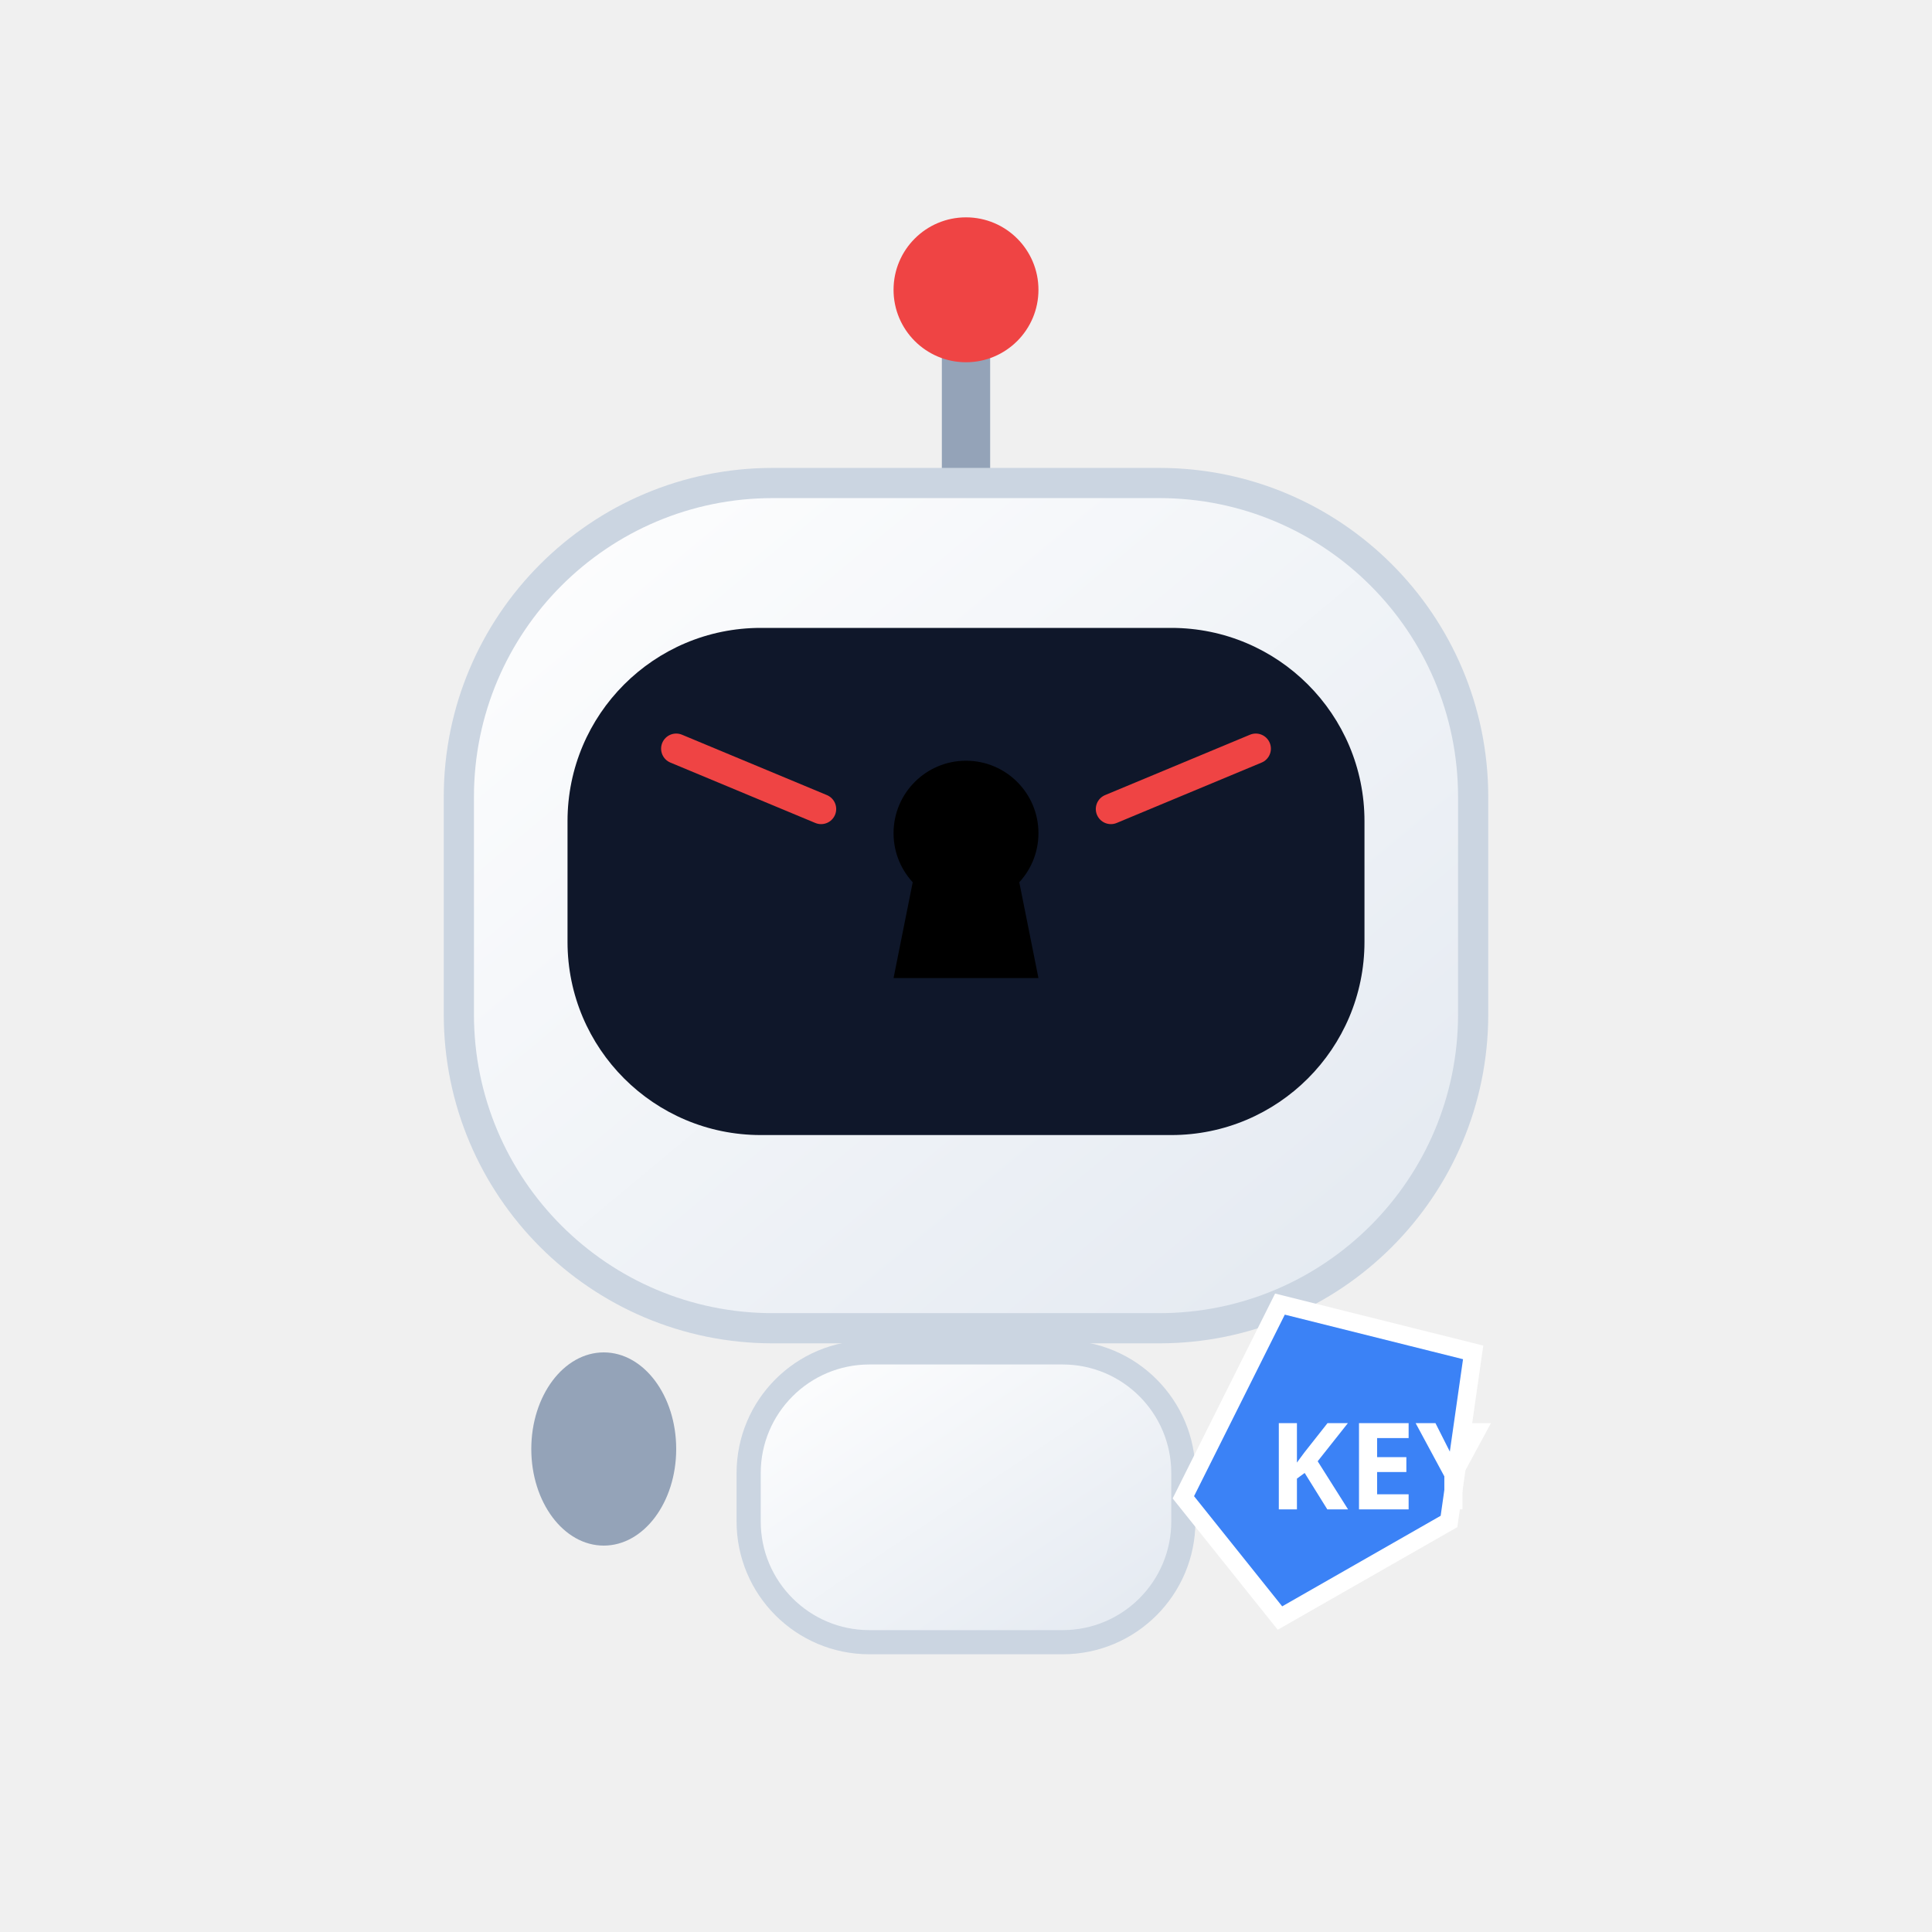
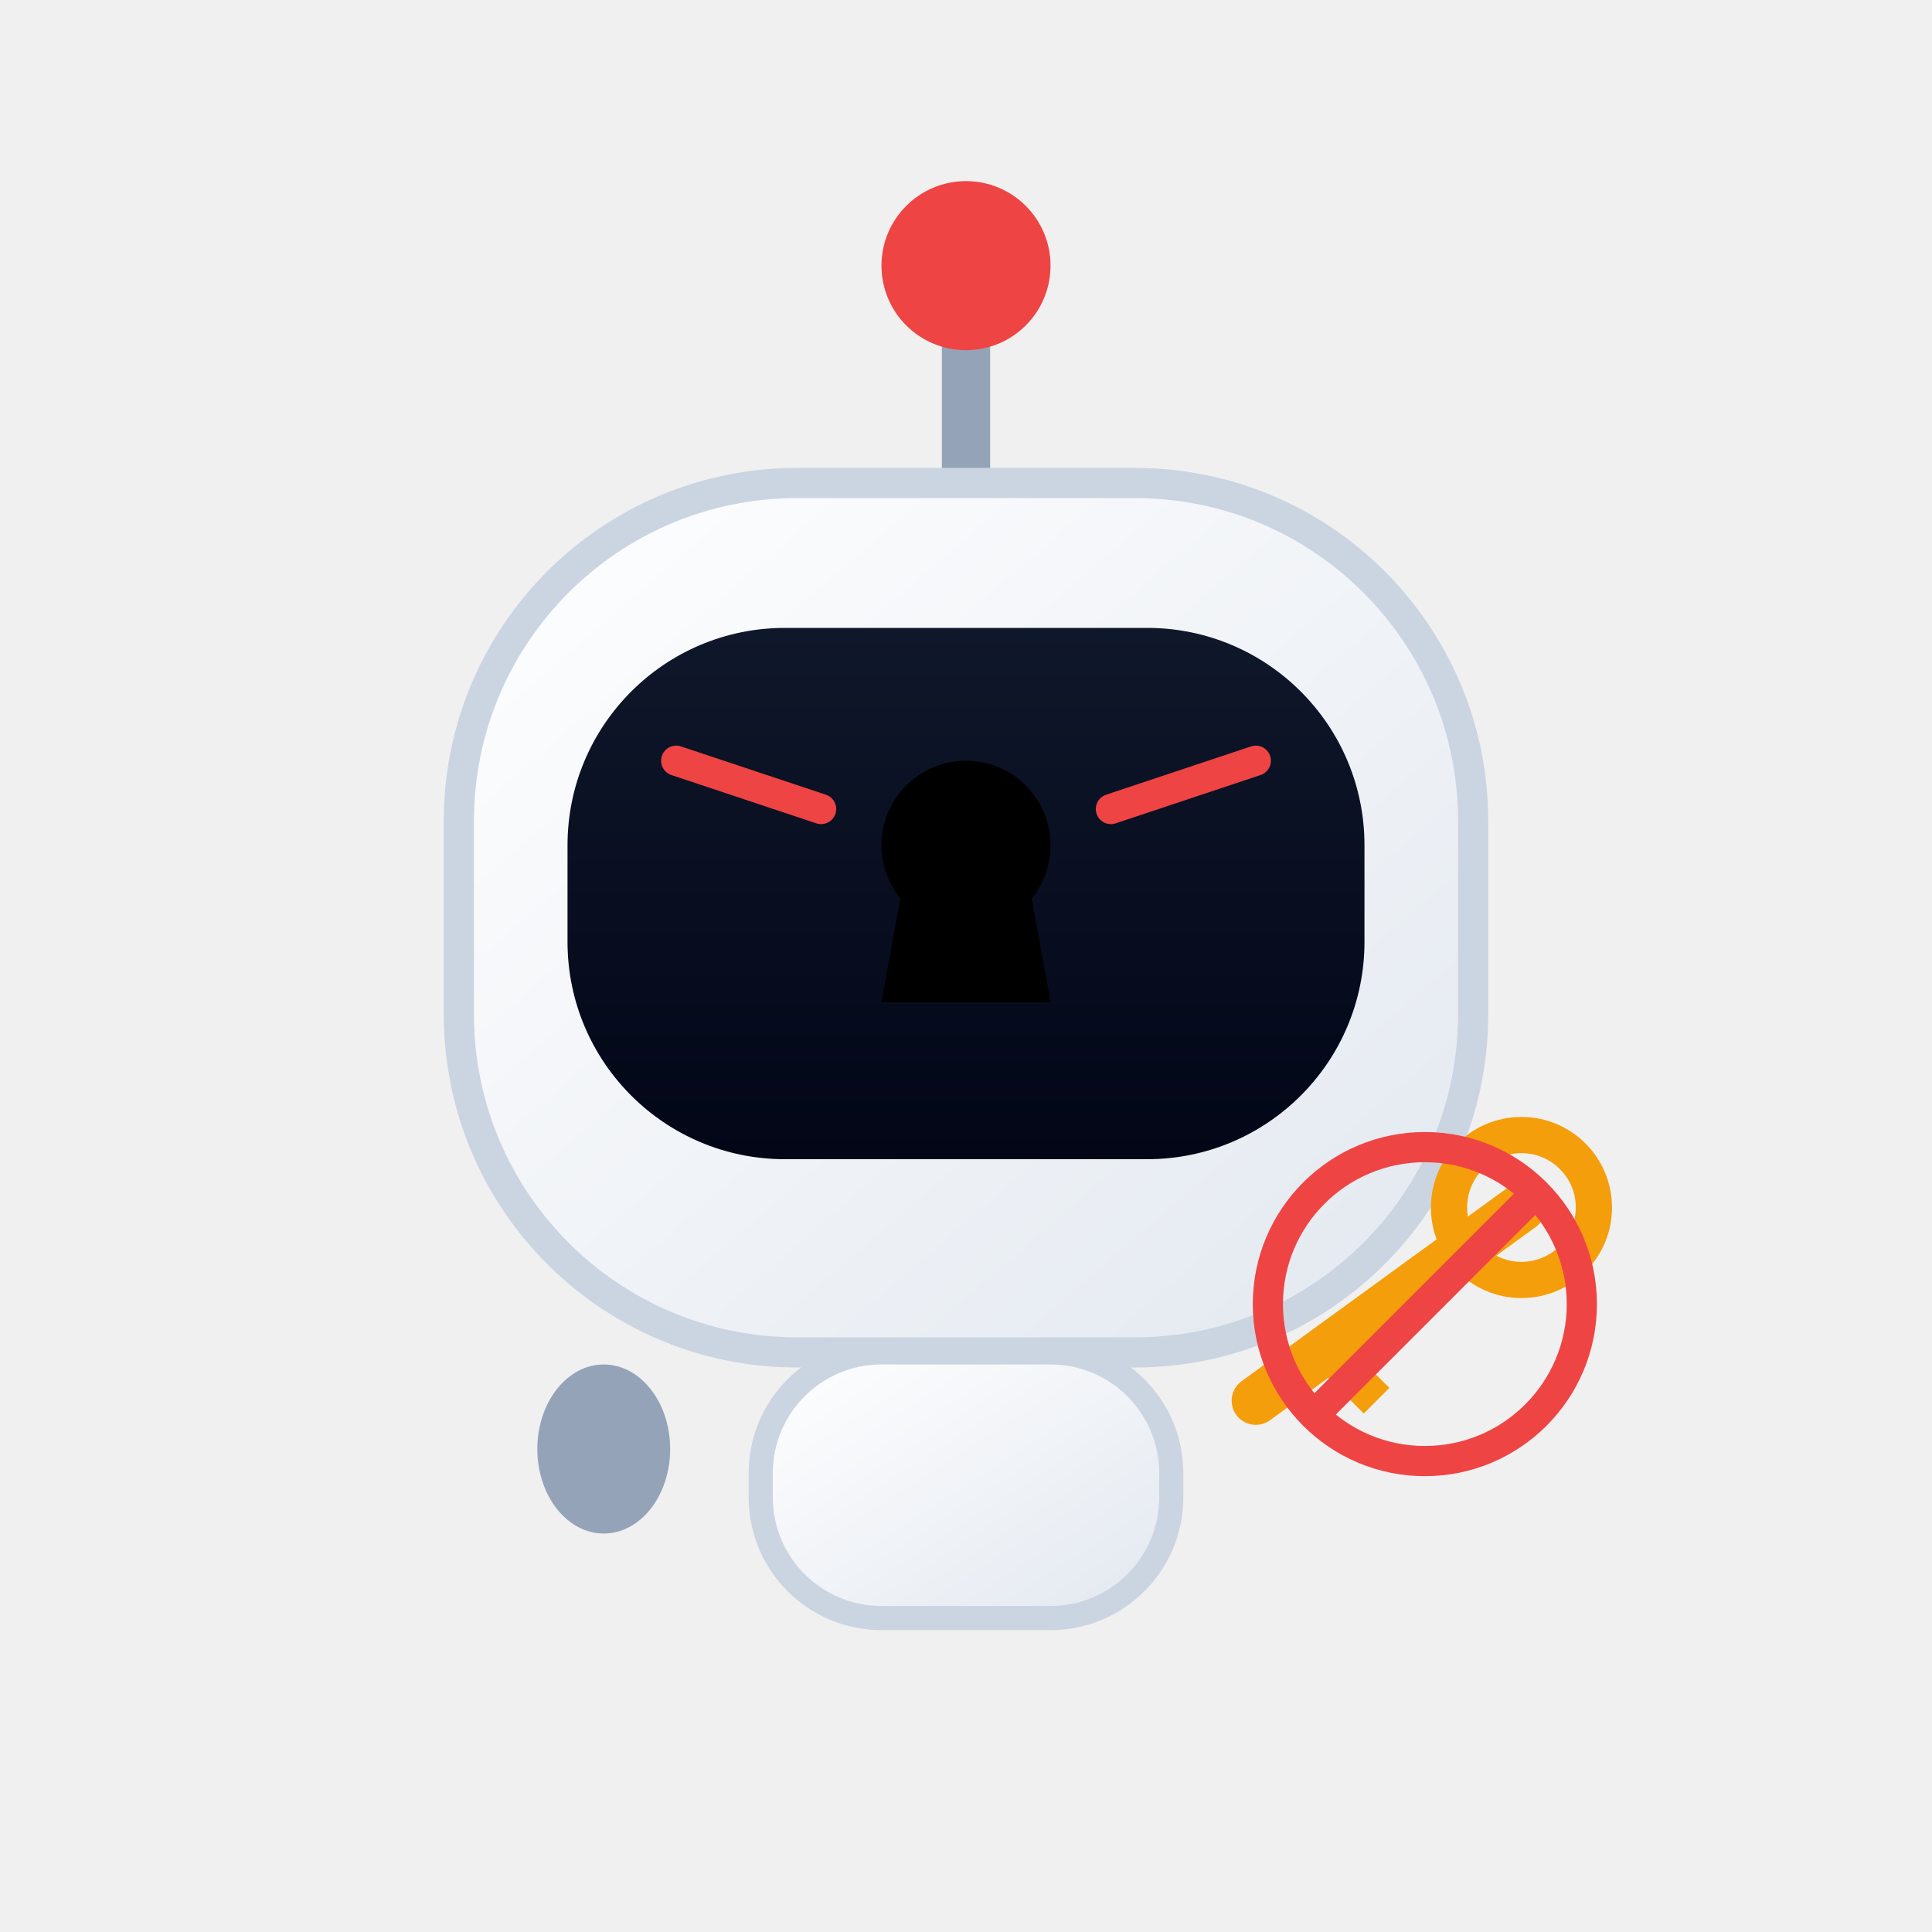
<svg xmlns="http://www.w3.org/2000/svg" viewBox="0 0 160 160" width="100%" height="100%">
  <defs>
-     <linearGradient id="r-grad" x1="0%" y1="0%" x2="100%" y2="100%">
+     <linearGradient id="body-grad" x1="0%" y1="0%" x2="100%" y2="100%">
      <stop offset="0%" stop-color="#ffffff" />
      <stop offset="100%" stop-color="#e2e8f0" />
    </linearGradient>
+     <linearGradient id="visor-glass" x1="0%" y1="0%" x2="0%" y2="100%">
+       <stop offset="0%" stop-color="#0f172a" />
+       <stop offset="100%" stop-color="#020617" />
+     </linearGradient>
  </defs>
  <style>
-     @keyframes lock-blink { 0%, 100% { fill: #f59e0b; opacity: 1; } 50% { fill: #ef4444; opacity: 0.8; } }
-     .lock-led { animation: lock-blink 1.5s infinite; }
+     @keyframes lockFlash {
+       0%, 100% { fill: #f59e0b; }
+       50% { fill: #ef4444; }
+     }
+     @keyframes denyShake {
+       0%, 100% { transform: translateX(0); }
+       20% { transform: translateX(-4px); }
+       40% { transform: translateX(4px); }
+       60% { transform: translateX(-3px); }
+       80% { transform: translateX(2px); }
+     }
+     .lock-anim { animation: lockFlash 1.6s infinite ease-in-out; }
+     .shield-shake { animation: denyShake 2s infinite; }
  </style>
-   <g>
-     <rect x="78" y="27" width="4" height="18" rx="2" fill="#94a3b8" />
-     <circle cx="80" cy="24" r="6" fill="#ef4444" />
-     <rect x="38" y="40" width="84" height="70" rx="26" fill="url(#r-grad)" stroke="#cbd5e1" stroke-width="2.5" />
-     <rect x="47" y="52" width="66" height="42" rx="16" fill="#0f172a" />
-     <g class="lock-led">
-       <circle cx="80" cy="69" r="6" />
-       <polygon points="76,71 84,71 86,81 74,81" />
-     </g>
-     <line x1="56" y1="62" x2="68" y2="67" stroke="#ef4444" stroke-width="2.5" stroke-linecap="round" />
-     <line x1="104" y1="62" x2="92" y2="67" stroke="#ef4444" stroke-width="2.5" stroke-linecap="round" />
-     <rect x="62" y="112" width="36" height="24" rx="10" fill="url(#r-grad)" stroke="#cbd5e1" stroke-width="2" />
-     <ellipse cx="50" cy="120" rx="6" ry="8" fill="#94a3b8" />
-     <polygon points="106,108 122,112 120,126 106,134 98,124" fill="#3b82f6" stroke="#ffffff" stroke-width="1.5" />
-     <text x="105" y="125" font-family="sans-serif" font-size="10" font-weight="bold" fill="#ffffff">KEY</text>
+   <rect x="78" y="24" width="4" height="20" rx="2" fill="#94a3b8" />
+   <circle cx="80" cy="22" r="7" fill="#ef4444" />
+   <rect x="38" y="40" width="84" height="72" rx="28" fill="url(#body-grad)" stroke="#cbd5e1" stroke-width="2.5" />
+   <rect x="47" y="52" width="66" height="44" rx="18" fill="url(#visor-glass)" />
+   <g class="lock-anim">
+     <circle cx="80" cy="70" r="7" />
+     <polygon points="75,72 85,72 87,83 73,83" />
+   </g>
+   <line x1="56" y1="63" x2="68" y2="67" stroke="#ef4444" stroke-width="2.5" stroke-linecap="round" />
+   <line x1="104" y1="63" x2="92" y2="67" stroke="#ef4444" stroke-width="2.5" stroke-linecap="round" />
+   <rect x="63" y="112" width="34" height="22" rx="10" fill="url(#body-grad)" stroke="#cbd5e1" stroke-width="2" />
+   <g class="shield-shake">
+     <ellipse cx="50" cy="120" rx="5.5" ry="7" fill="#94a3b8" />
+     <path d="M 104 116 L 126 100" stroke="#f59e0b" stroke-width="4" stroke-linecap="round" />
+     <circle cx="126" cy="100" r="6" fill="none" stroke="#f59e0b" stroke-width="3" />
+     <line x1="110" y1="112" x2="114" y2="116" stroke="#f59e0b" stroke-width="3" />
+     <circle cx="118" cy="108" r="13" fill="none" stroke="#ef4444" stroke-width="2.5" />
+     <line x1="109" y1="117" x2="127" y2="99" stroke="#ef4444" stroke-width="2.5" />
  </g>
</svg>
